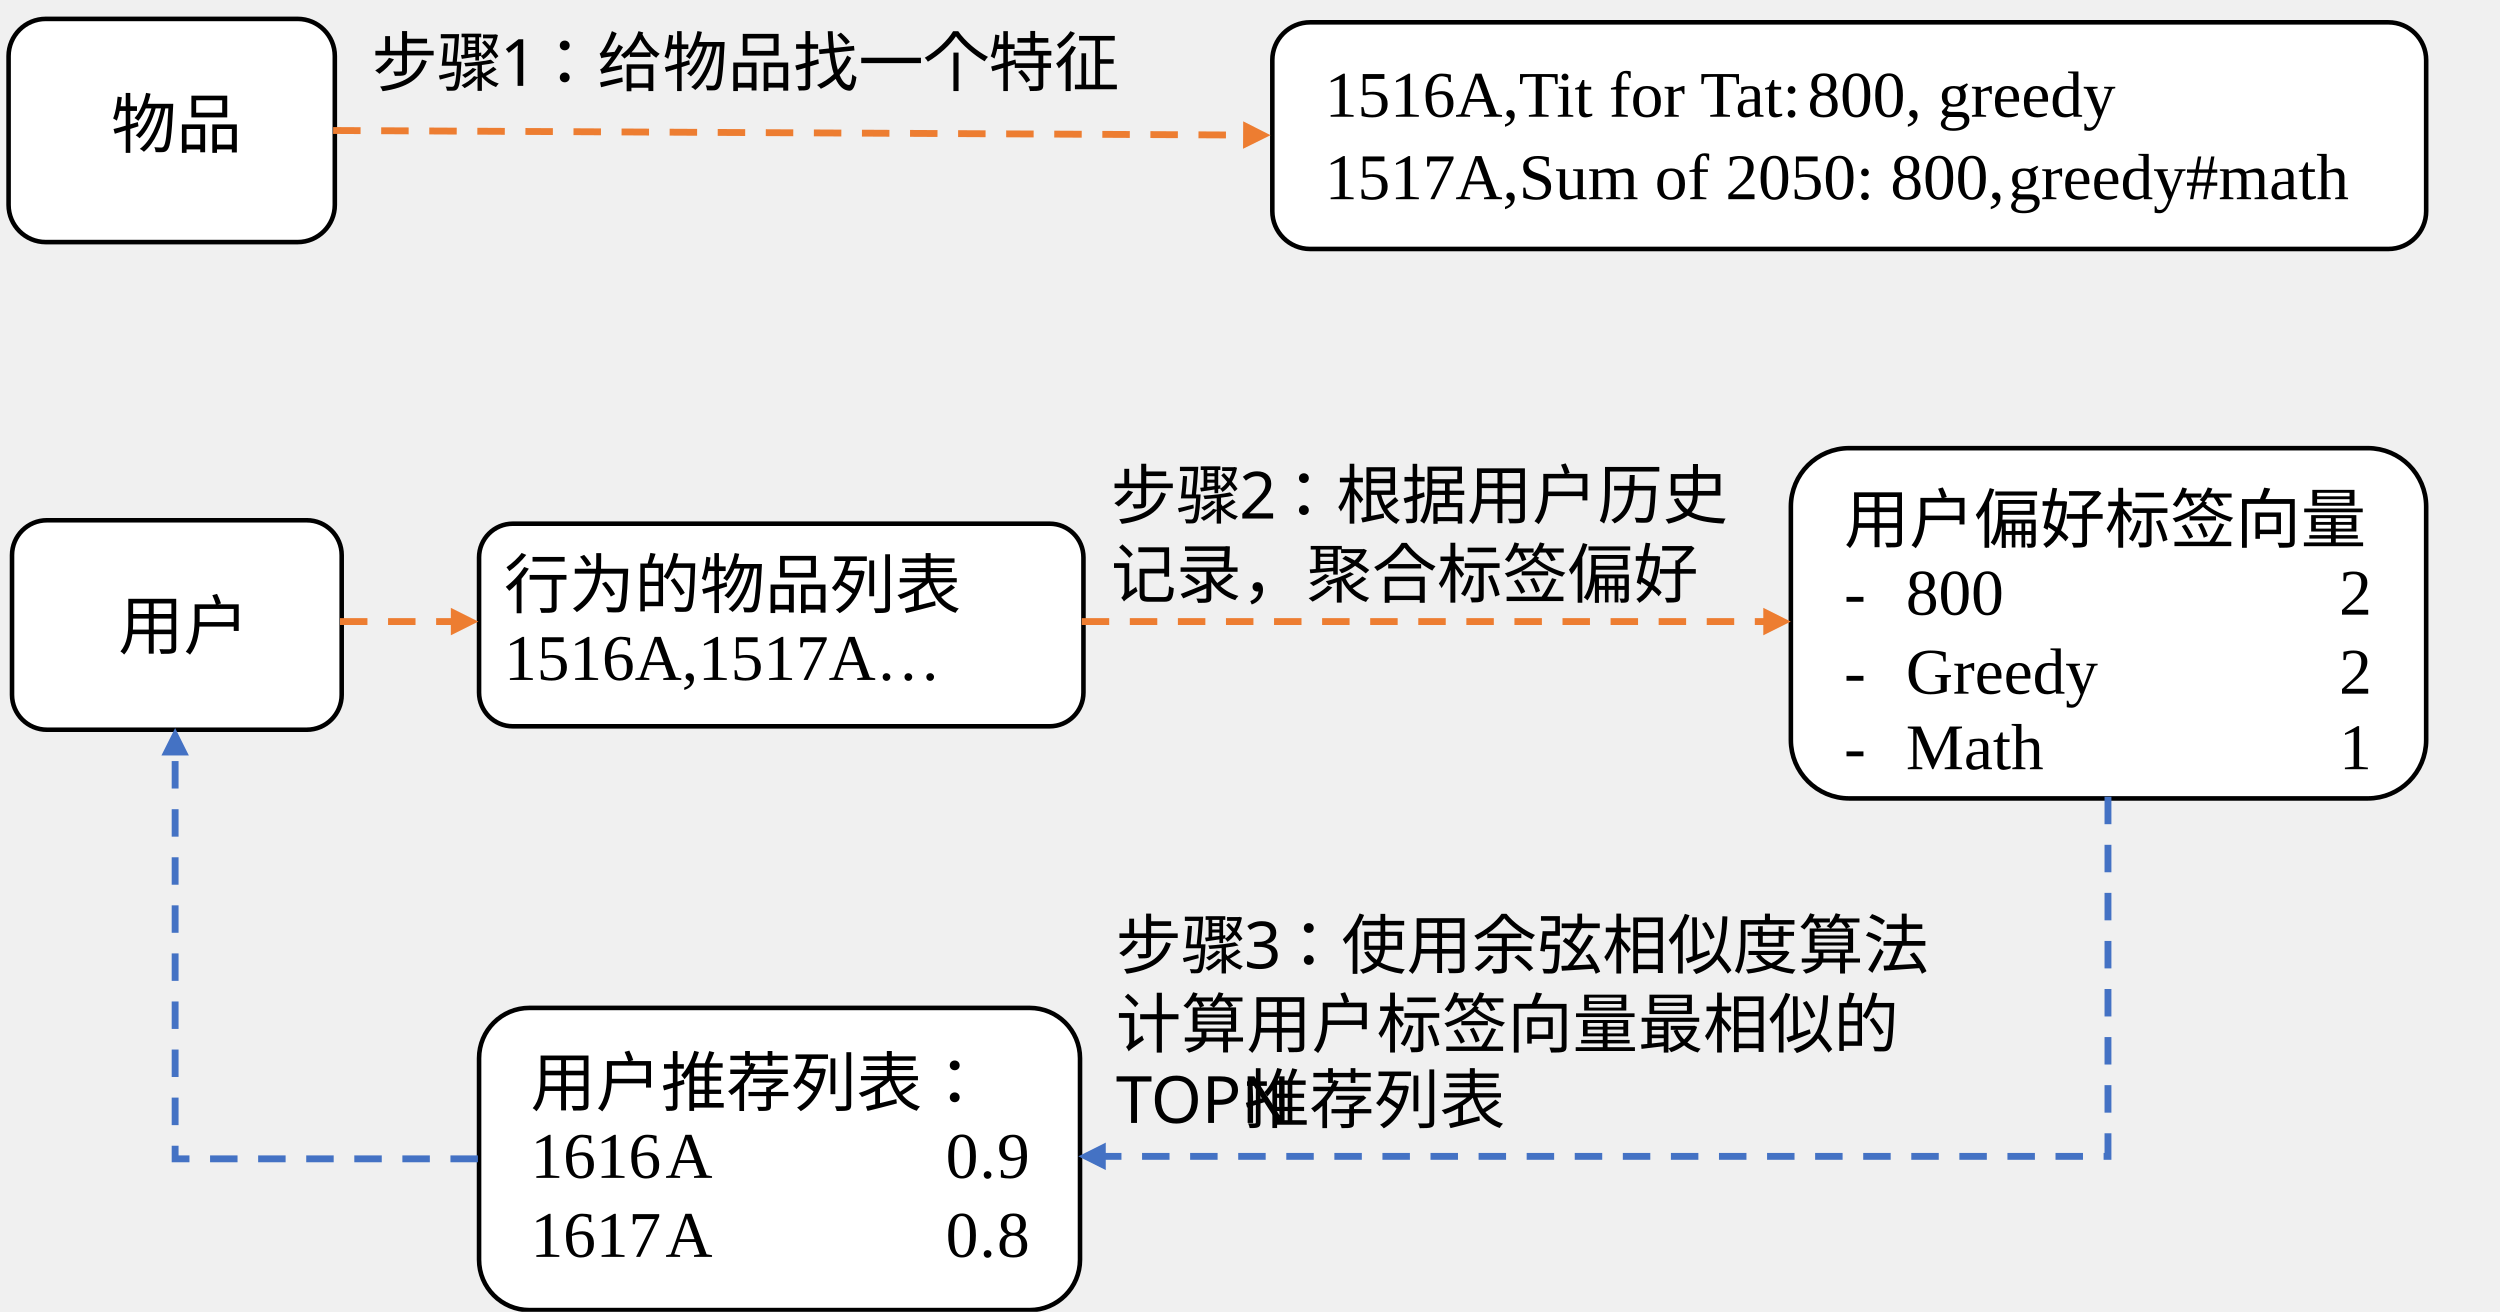
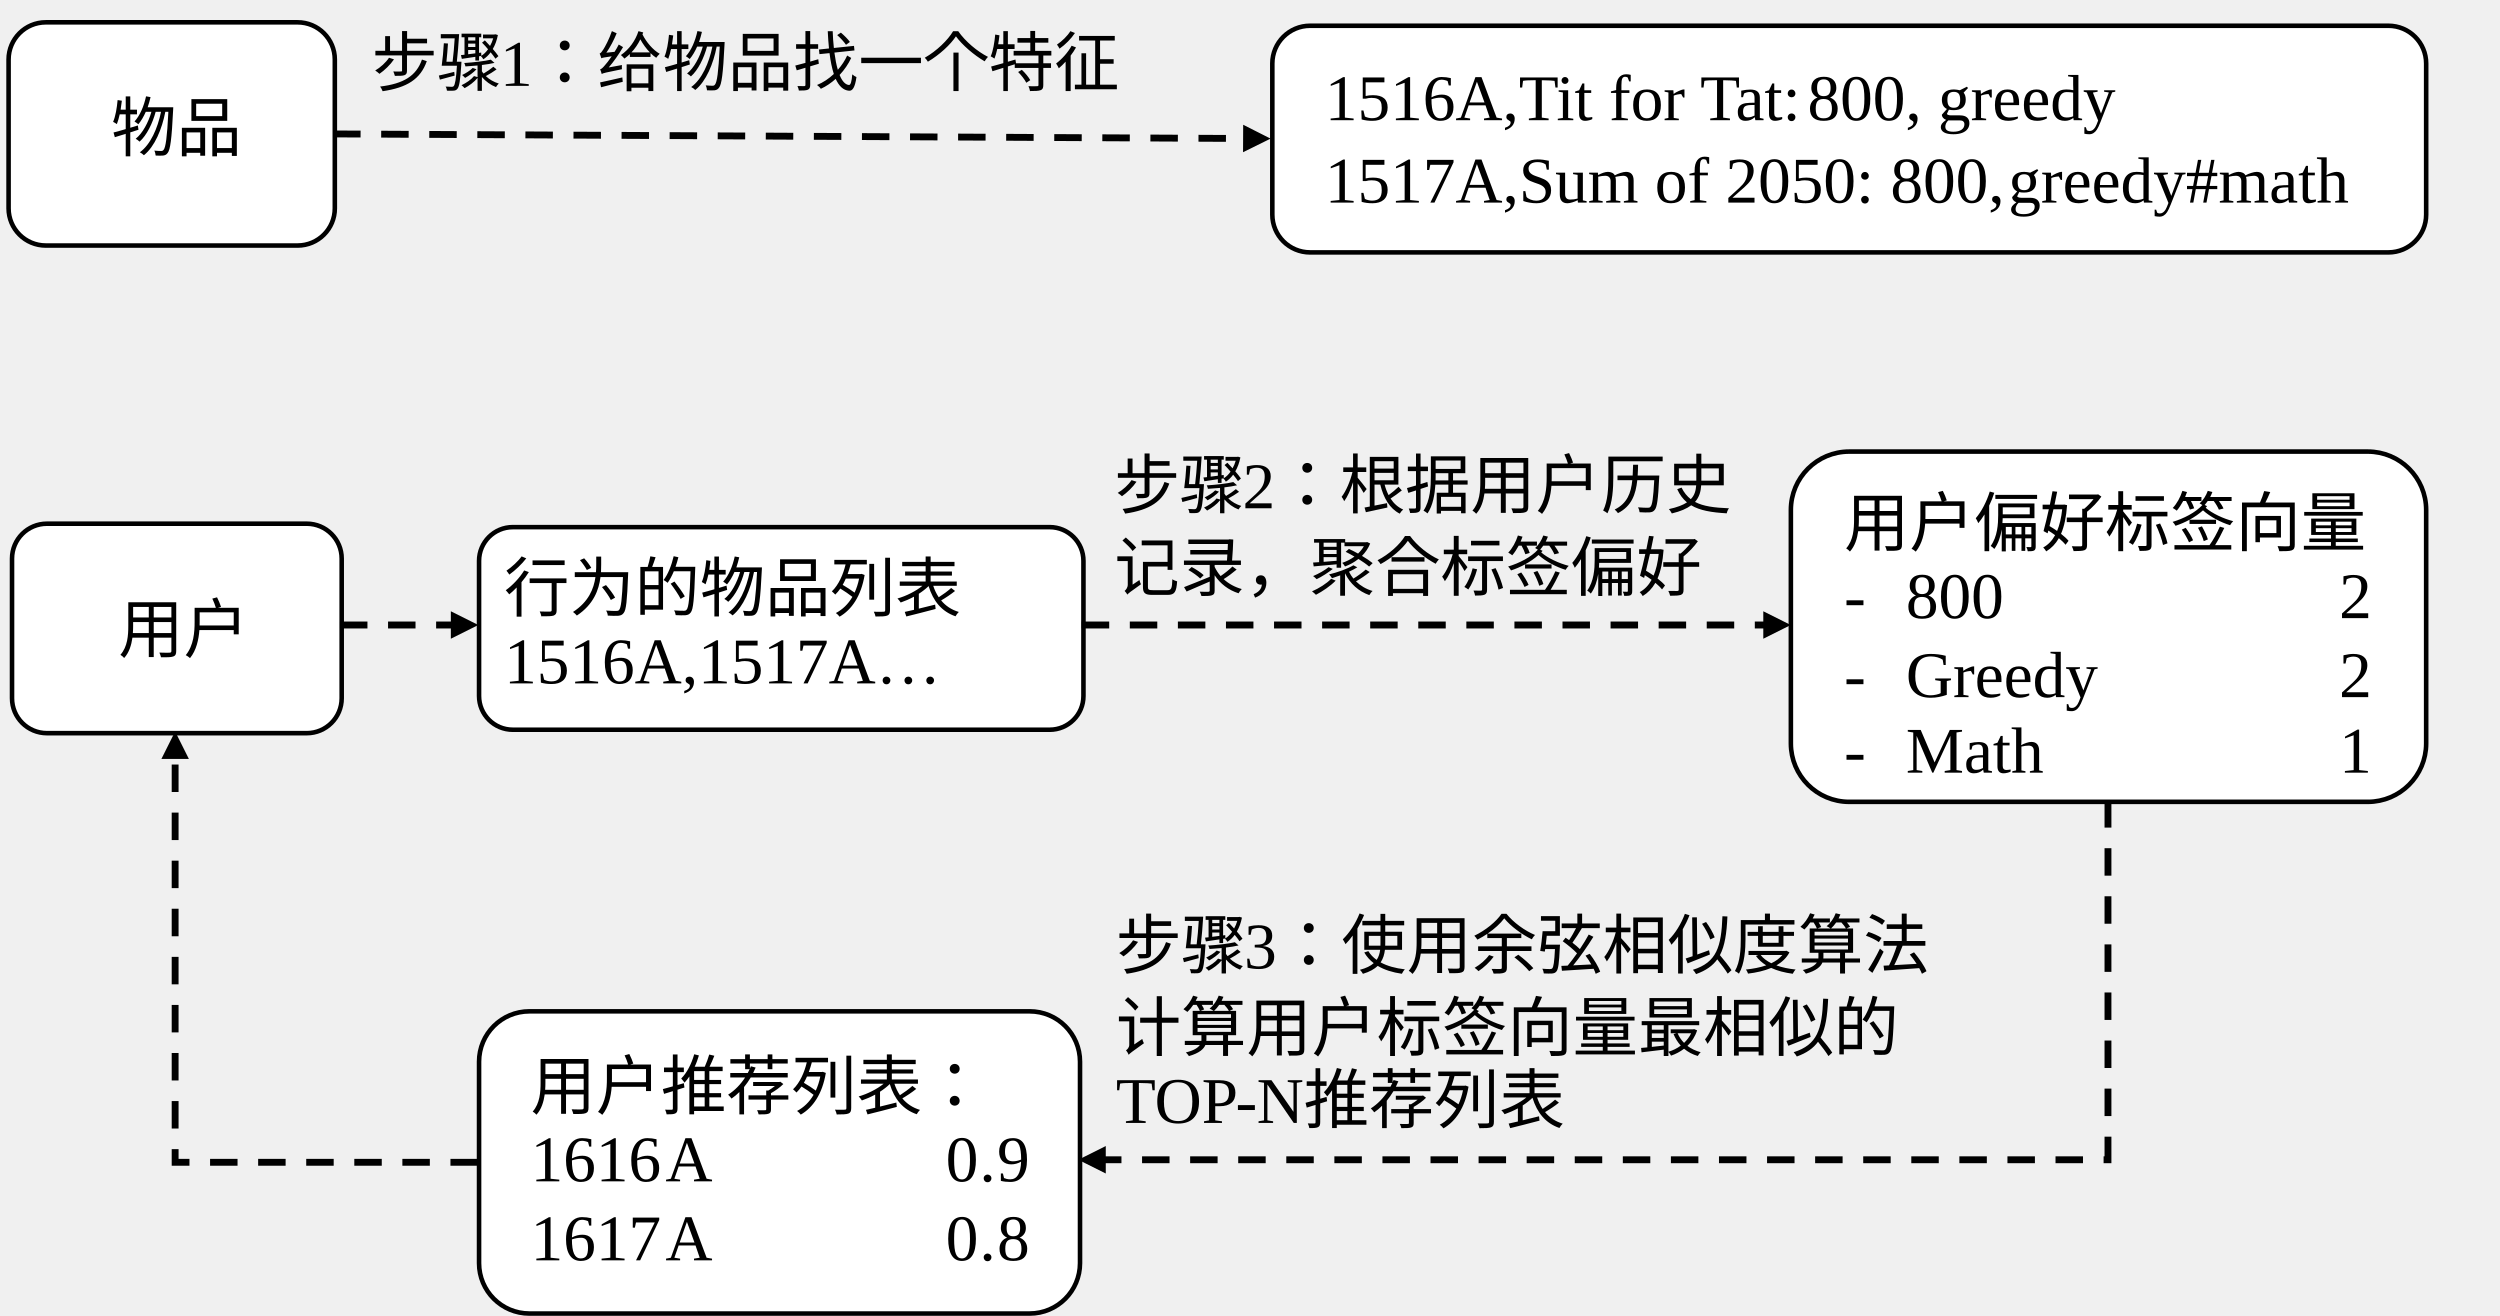
- <svg xmlns="http://www.w3.org/2000/svg" width="728" height="382" overflow="hidden">
+ <svg xmlns="http://www.w3.org/2000/svg" width="728" height="383" overflow="hidden">
  <defs>
    <clipPath id="clip0">
-       <rect x="271" y="189" width="728" height="382" />
+       <rect x="271" y="188" width="728" height="383" />
    </clipPath>
  </defs>
-   <g clip-path="url(#clip0)" transform="translate(-271 -189)">
+   <g clip-path="url(#clip0)" transform="translate(-271 -188)">
    <path d="M273.5 205.334C273.5 199.35 278.35 194.5 284.334 194.5L357.666 194.5C363.65 194.5 368.5 199.35 368.5 205.334L368.5 248.666C368.5 254.65 363.65 259.5 357.666 259.5L284.334 259.5C278.35 259.5 273.5 254.65 273.5 248.666Z" stroke="#000000" stroke-width="1.333" stroke-linejoin="round" stroke-miterlimit="10" fill="#FFFFFF" fill-rule="evenodd" />
    <text font-family="SimSun,SimSun_MSFontService,sans-serif" font-weight="400" font-size="19" transform="translate(303.39 232)">物品</text>
    <path d="M641.5 206.5C641.5 200.425 646.425 195.5 652.5 195.5L966.5 195.5C972.575 195.5 977.5 200.425 977.5 206.5L977.5 250.5C977.5 256.575 972.575 261.5 966.5 261.5L652.5 261.5C646.425 261.5 641.5 256.575 641.5 250.5Z" stroke="#000000" stroke-width="1.333" stroke-linejoin="round" stroke-miterlimit="10" fill="#FFFFFF" fill-rule="evenodd" />
    <path d="M274.5 350.667C274.5 345.052 279.052 340.5 284.667 340.5L360.333 340.5C365.948 340.5 370.5 345.052 370.5 350.667L370.5 391.333C370.5 396.948 365.948 401.5 360.333 401.5L284.667 401.5C279.052 401.5 274.5 396.948 274.5 391.333Z" stroke="#000000" stroke-width="1.333" stroke-linejoin="round" stroke-miterlimit="10" fill="#FFFFFF" fill-rule="evenodd" />
    <text font-family="SimSun,SimSun_MSFontService,sans-serif" font-weight="400" font-size="19" transform="translate(305.454 378)">用户<tspan font-family="Times New Roman,Times New Roman_MSFontService,sans-serif" font-size="19" x="351.361" y="-155">1516A,Tit for Tat:</tspan>
      <tspan font-family="Times New Roman,Times New Roman_MSFontService,sans-serif" font-size="19" x="491.895" y="-155">800, greedy</tspan>
    </text>
-     <path d="M368.005 226 376.005 226.04 375.995 228.04 367.995 228ZM382.005 226.07 390.005 226.11 389.995 228.11 381.995 228.07ZM396.005 226.14 404.005 226.18 403.995 228.18 395.995 228.14ZM410.004 226.21 418.004 226.25 417.994 228.25 409.994 228.21ZM424.004 226.28 432.004 226.32 431.994 228.32 423.994 228.28ZM438.004 226.351 446.004 226.391 445.994 228.391 437.994 228.35ZM452.004 226.421 460.004 226.461 459.994 228.461 451.994 228.421ZM466.004 226.491 474.004 226.531 473.994 228.531 465.994 228.491ZM480.004 226.561 488.004 226.601 487.993 228.601 479.994 228.561ZM494.003 226.631 502.003 226.671 501.993 228.671 493.993 228.631ZM508.003 226.701 516.003 226.741 515.993 228.741 507.993 228.701ZM522.003 226.771 530.003 226.811 529.993 228.811 521.993 228.771ZM536.003 226.841 544.003 226.881 543.993 228.881 535.993 228.841ZM550.003 226.911 558.003 226.951 557.993 228.951 549.993 228.911ZM564.003 226.981 572.002 227.021 571.992 229.021 563.992 228.981ZM578.002 227.052 586.002 227.092 585.992 229.092 577.992 229.051ZM592.002 227.122 600.002 227.162 599.992 229.162 591.992 229.122ZM606.002 227.192 614.002 227.232 613.992 229.232 605.992 229.192ZM620.002 227.262 628.002 227.302 627.992 229.302 619.992 229.262ZM634.002 227.332 634.331 227.334 634.321 229.334 633.992 229.332ZM633.013 224.327 640.993 228.367 632.973 232.327Z" fill="#ED7D31" />
-     <text font-family="SimSun,SimSun_MSFontService,sans-serif" font-weight="400" font-size="19" transform="translate(379.28 214)">步骤<tspan font-size="19" x="37.333" y="0">1</tspan>
+     <path d="M368.005 226 376.005 226.04 375.995 228.04 367.995 228ZM382.005 226.07 390.005 226.11 389.995 228.11 381.995 228.07ZM396.005 226.14 404.005 226.18 403.995 228.18 395.995 228.14ZM410.004 226.21 418.004 226.25 417.994 228.25 409.994 228.21ZM424.004 226.28 432.004 226.32 431.994 228.32 423.994 228.28ZM438.004 226.351 446.004 226.391 445.994 228.391 437.994 228.35ZM452.004 226.421 460.004 226.461 459.994 228.461 451.994 228.421ZM466.004 226.491 474.004 226.531 473.994 228.531 465.994 228.491ZM480.004 226.561 488.004 226.601 487.993 228.601 479.994 228.561ZM494.003 226.631 502.003 226.671 501.993 228.671 493.993 228.631ZM508.003 226.701 516.003 226.741 515.993 228.741 507.993 228.701ZM522.003 226.771 530.003 226.811 529.993 228.811 521.993 228.771ZM536.003 226.841 544.003 226.881 543.993 228.881 535.993 228.841ZM550.003 226.911 558.003 226.951 557.993 228.951 549.993 228.911ZM564.003 226.981 572.002 227.021 571.992 229.021 563.992 228.981ZM578.002 227.052 586.002 227.092 585.992 229.092 577.992 229.051ZM592.002 227.122 600.002 227.162 599.992 229.162 591.992 229.122ZM606.002 227.192 614.002 227.232 613.992 229.232 605.992 229.192ZM620.002 227.262 628.002 227.302 627.992 229.302 619.992 229.262ZM634.002 227.332 634.331 227.334 634.321 229.334 633.992 229.332ZM633.013 224.327 640.993 228.367 632.973 232.327Z" />
+     <text font-family="SimSun,SimSun_MSFontService,sans-serif" font-weight="400" font-size="19" transform="translate(379.28 213)">步骤<tspan font-family="Times New Roman,Times New Roman_MSFontService,sans-serif" font-size="19" x="37.333" y="0">1</tspan>
      <tspan font-size="19" x="46.667" y="0">：给物品找一个特征</tspan>
-       <tspan font-family="Times New Roman,Times New Roman_MSFontService,sans-serif" font-size="19" x="277.535" y="33">1517A,Sum of 2050: 800, </tspan>
-       <tspan font-family="Times New Roman,Times New Roman_MSFontService,sans-serif" font-size="19" x="476.535" y="33">greedy#math</tspan>
+       <tspan font-family="Times New Roman,Times New Roman_MSFontService,sans-serif" font-size="19" x="277.535" y="34">1517A,Sum of 2050: 800, </tspan>
+       <tspan font-family="Times New Roman,Times New Roman_MSFontService,sans-serif" font-size="19" x="476.535" y="34">greedy#math</tspan>
    </text>
    <path d="M410.5 351.334C410.5 345.903 414.903 341.5 420.334 341.5L576.667 341.5C582.097 341.5 586.5 345.903 586.5 351.334L586.5 390.666C586.5 396.097 582.097 400.5 576.667 400.5L420.334 400.5C414.903 400.5 410.5 396.097 410.5 390.666Z" stroke="#000000" stroke-width="1.333" stroke-linejoin="round" stroke-miterlimit="10" fill="#FFFFFF" fill-rule="evenodd" />
    <text font-family="SimSun,SimSun_MSFontService,sans-serif" font-weight="400" font-size="19" transform="translate(417.812 366)">行为的物品列表<tspan font-family="Times New Roman,Times New Roman_MSFontService,sans-serif" font-size="19" x="0" y="21">1516A,1517A…</tspan>
    </text>
-     <path d="M2.60604e-06-1 8-1 8 1-2.60604e-06 1ZM14-1 22-1 22 1 14 1ZM28-1 33.619-1 33.619 1 28 1ZM32.286-4 40.286 0 32.286 4Z" fill="#ED7D31" transform="matrix(1 0 0 -1 370 370)" />
+     <path d="M2.60604e-06-1 8-1 8 1-2.60604e-06 1ZM14-1 22-1 22 1 14 1ZM28-1 33.619-1 33.619 1 28 1ZM32.286-4 40.286 0 32.286 4Z" transform="matrix(1 0 0 -1 370 370)" />
    <path d="M792.5 336.5C792.5 327.111 800.111 319.5 809.5 319.5L960.5 319.5C969.889 319.5 977.5 327.111 977.5 336.5L977.5 404.5C977.5 413.889 969.889 421.5 960.5 421.5L809.5 421.5C800.111 421.5 792.5 413.889 792.5 404.5Z" stroke="#000000" stroke-width="1.333" stroke-linejoin="round" stroke-miterlimit="10" fill="#FFFFFF" fill-rule="evenodd" />
    <text font-family="SimSun,SimSun_MSFontService,sans-serif" font-weight="400" font-size="19" transform="translate(807.998 347)">用户偏好标签向量<tspan font-family="Times New Roman,Times New Roman_MSFontService,sans-serif" font-size="19" x="0" y="21">-</tspan>
      <tspan font-family="Times New Roman,Times New Roman_MSFontService,sans-serif" font-size="19" x="18" y="21">800</tspan>
      <tspan font-family="Times New Roman,Times New Roman_MSFontService,sans-serif" font-size="19" x="144.167" y="21">2</tspan>
      <tspan font-family="Times New Roman,Times New Roman_MSFontService,sans-serif" font-size="19" x="0" y="44">-</tspan>
      <tspan font-family="Times New Roman,Times New Roman_MSFontService,sans-serif" font-size="19" x="18" y="44">Greedy</tspan>
      <tspan font-family="Times New Roman,Times New Roman_MSFontService,sans-serif" font-size="19" x="144.167" y="44">2</tspan>
      <tspan font-family="Times New Roman,Times New Roman_MSFontService,sans-serif" font-size="19" x="0" y="66">-</tspan>
      <tspan font-family="Times New Roman,Times New Roman_MSFontService,sans-serif" font-size="19" x="18" y="66">Math</tspan>
      <tspan font-family="Times New Roman,Times New Roman_MSFontService,sans-serif" font-size="19" x="144.167" y="66">1</tspan>
    </text>
-     <path d="M5.08486e-07-1 8-1 8 1-5.08486e-07 1ZM14-1 22-1 22 1 14 1ZM28-1 36-1 36 1 28 1ZM42-1 50-1 50 1 42 1ZM56-1 64-1 64 1 56 1ZM70-1 78-1 78 1 70 1ZM84-1 92-1 92 1 84 1ZM98-1 106-1 106 1 98 1ZM112-1 120-1 120 1 112 1ZM126-1 134-1 134 1 126 1ZM140-1 148-1 148 1 140 1ZM154-1 162-1 162 1 154 1ZM168-1 176-1 176 1 168 1ZM182-1 190-1 190 1 182 1ZM196-1 199.803-1 199.803 1 196 1ZM198.47-4 206.47 0 198.47 4Z" fill="#ED7D31" transform="matrix(1 0 0 -1 586 370)" />
-     <text font-family="SimSun,SimSun_MSFontService,sans-serif" font-weight="400" font-size="19" transform="translate(594.522 340)">步骤<tspan font-size="19" x="37.333" y="0">2</tspan>
+     <path d="M5.08486e-07-1 8-1 8 1-5.08486e-07 1ZM14-1 22-1 22 1 14 1ZM28-1 36-1 36 1 28 1ZM42-1 50-1 50 1 42 1ZM56-1 64-1 64 1 56 1ZM70-1 78-1 78 1 70 1ZM84-1 92-1 92 1 84 1ZM98-1 106-1 106 1 98 1ZM112-1 120-1 120 1 112 1ZM126-1 134-1 134 1 126 1ZM140-1 148-1 148 1 140 1ZM154-1 162-1 162 1 154 1ZM168-1 176-1 176 1 168 1ZM182-1 190-1 190 1 182 1ZM196-1 199.803-1 199.803 1 196 1ZM198.47-4 206.47 0 198.47 4Z" transform="matrix(1 0 0 -1 586 370)" />
+     <text font-family="SimSun,SimSun_MSFontService,sans-serif" font-weight="400" font-size="19" transform="translate(595.499 336)">步骤<tspan font-family="Times New Roman,Times New Roman_MSFontService,sans-serif" font-size="19" x="37.333" y="0">2</tspan>
      <tspan font-size="19" x="46.667" y="0">：根据用户历史</tspan>
-       <tspan font-size="19" x="0" y="23">记录，聚合标签偏好</tspan>
+       <tspan font-size="19" x="0" y="24">记录，聚合标签偏好</tspan>
    </text>
    <path d="M410.5 497.167C410.5 489.067 417.067 482.5 425.167 482.5L570.833 482.5C578.933 482.5 585.5 489.067 585.5 497.167L585.5 555.833C585.5 563.933 578.933 570.5 570.833 570.5L425.167 570.5C417.067 570.5 410.5 563.933 410.5 555.833Z" stroke="#000000" stroke-width="1.333" stroke-linejoin="round" stroke-miterlimit="10" fill="#FFFFFF" fill-rule="evenodd" />
    <text font-family="SimSun,SimSun_MSFontService,sans-serif" font-weight="400" font-size="19" transform="translate(425.512 511)">用户推荐列表：<tspan font-family="Times New Roman,Times New Roman_MSFontService,sans-serif" font-size="19" x="0" y="21">1616</tspan>
      <tspan font-family="Times New Roman,Times New Roman_MSFontService,sans-serif" font-size="19" x="39.253" y="21">A</tspan>
      <tspan font-family="Times New Roman,Times New Roman_MSFontService,sans-serif" font-size="19" x="120.887" y="21">0</tspan>
      <tspan font-family="Times New Roman,Times New Roman_MSFontService,sans-serif" font-size="19" x="130.693" y="21">.</tspan>
      <tspan font-family="Times New Roman,Times New Roman_MSFontService,sans-serif" font-size="19" x="135.833" y="21">9</tspan>
      <tspan font-family="Times New Roman,Times New Roman_MSFontService,sans-serif" font-size="19" x="0" y="44">1617</tspan>
      <tspan font-family="Times New Roman,Times New Roman_MSFontService,sans-serif" font-size="19" x="39.253" y="44">A</tspan>
      <tspan font-family="Times New Roman,Times New Roman_MSFontService,sans-serif" font-size="19" x="120.887" y="44">0</tspan>
      <tspan font-family="Times New Roman,Times New Roman_MSFontService,sans-serif" font-size="19" x="130.693" y="44">.</tspan>
      <tspan font-family="Times New Roman,Times New Roman_MSFontService,sans-serif" font-size="19" x="135.833" y="44">8</tspan>
    </text>
-     <path d="M885.841 421 885.841 429 883.841 429 883.841 421ZM885.841 435 885.841 443 883.841 443 883.841 435ZM885.841 449 885.841 457 883.841 457 883.841 449ZM885.841 463 885.841 471 883.841 471 883.841 463ZM885.841 477 885.841 485 883.841 485 883.841 477ZM885.841 491 885.841 499 883.841 499 883.841 491ZM885.841 505 885.841 513 883.841 513 883.841 505ZM885.841 519 885.841 526.725 883.566 526.725 883.566 524.725 884.841 524.725 883.841 525.725 883.841 519ZM877.566 526.725 869.566 526.725 869.566 524.725 877.566 524.725ZM863.566 526.725 855.566 526.725 855.566 524.725 863.566 524.725ZM849.566 526.725 841.566 526.725 841.566 524.725 849.566 524.725ZM835.566 526.725 827.566 526.725 827.566 524.725 835.566 524.725ZM821.566 526.725 813.566 526.725 813.566 524.725 821.566 524.725ZM807.566 526.725 799.566 526.725 799.566 524.725 807.566 524.725ZM793.566 526.725 785.566 526.725 785.566 524.725 793.566 524.725ZM779.566 526.725 771.566 526.725 771.566 524.725 779.566 524.725ZM765.566 526.725 757.566 526.725 757.566 524.725 765.566 524.725ZM751.566 526.725 743.566 526.725 743.566 524.725 751.566 524.725ZM737.566 526.725 729.566 526.725 729.566 524.725 737.566 524.725ZM723.566 526.725 715.566 526.725 715.566 524.725 723.566 524.725ZM709.566 526.725 701.566 526.725 701.566 524.725 709.566 524.725ZM695.566 526.725 687.566 526.725 687.566 524.725 695.566 524.725ZM681.566 526.725 673.566 526.725 673.566 524.725 681.566 524.725ZM667.566 526.725 659.566 526.725 659.566 524.725 667.566 524.725ZM653.566 526.725 645.566 526.725 645.566 524.725 653.566 524.725ZM639.566 526.725 631.566 526.725 631.566 524.725 639.566 524.725ZM625.566 526.725 617.566 526.725 617.566 524.725 625.566 524.725ZM611.566 526.725 603.566 526.725 603.566 524.725 611.566 524.725ZM597.566 526.725 591.667 526.725 591.667 524.725 597.566 524.725ZM593 529.725 585 525.725 593 521.725Z" fill="#4472C4" />
-     <text font-family="SimSun,SimSun_MSFontService,sans-serif" font-weight="400" font-size="19" transform="translate(595.951 471)">步骤<tspan font-size="19" x="37.333" y="0">3</tspan>
+     <path d="M885.841 421 885.841 429 883.841 429 883.841 421ZM885.841 435 885.841 443 883.841 443 883.841 435ZM885.841 449 885.841 457 883.841 457 883.841 449ZM885.841 463 885.841 471 883.841 471 883.841 463ZM885.841 477 885.841 485 883.841 485 883.841 477ZM885.841 491 885.841 499 883.841 499 883.841 491ZM885.841 505 885.841 513 883.841 513 883.841 505ZM885.841 519 885.841 526.725 883.567 526.725 883.567 524.725 884.841 524.725 883.841 525.725 883.841 519ZM877.567 526.725 869.567 526.725 869.567 524.725 877.567 524.725ZM863.567 526.725 855.567 526.725 855.567 524.725 863.567 524.725ZM849.567 526.725 841.567 526.725 841.567 524.725 849.567 524.725ZM835.567 526.725 827.567 526.725 827.567 524.725 835.567 524.725ZM821.567 526.725 813.567 526.725 813.567 524.725 821.567 524.725ZM807.567 526.725 799.567 526.725 799.567 524.725 807.567 524.725ZM793.567 526.725 785.567 526.725 785.567 524.725 793.567 524.725ZM779.567 526.725 771.567 526.725 771.567 524.725 779.567 524.725ZM765.567 526.725 757.567 526.725 757.567 524.725 765.567 524.725ZM751.567 526.725 743.567 526.725 743.567 524.725 751.567 524.725ZM737.567 526.725 729.567 526.725 729.567 524.725 737.567 524.725ZM723.567 526.725 715.567 526.725 715.567 524.725 723.567 524.725ZM709.567 526.725 701.567 526.725 701.567 524.725 709.567 524.725ZM695.567 526.725 687.567 526.725 687.567 524.725 695.567 524.725ZM681.567 526.725 673.567 526.725 673.567 524.725 681.567 524.725ZM667.567 526.725 659.567 526.725 659.567 524.725 667.567 524.725ZM653.567 526.725 645.567 526.725 645.567 524.725 653.567 524.725ZM639.567 526.725 631.567 526.725 631.567 524.725 639.567 524.725ZM625.567 526.725 617.567 526.725 617.567 524.725 625.567 524.725ZM611.567 526.725 603.567 526.725 603.567 524.725 611.567 524.725ZM597.567 526.725 591.667 526.725 591.667 524.725 597.567 524.725ZM593 529.725 585 525.725 593 521.725Z" />
+     <text font-family="SimSun,SimSun_MSFontService,sans-serif" font-weight="400" font-size="19" transform="translate(595.951 470)">步骤<tspan font-family="Times New Roman,Times New Roman_MSFontService,sans-serif" font-size="19" x="37.333" y="0">3</tspan>
      <tspan font-size="19" x="46.667" y="0">：使用余弦相似度算法</tspan>
-       <tspan font-size="19" x="0" y="23">计算用户标签向量最相似的</tspan>
-       <tspan font-size="19" x="0" y="45">TOPN</tspan>
-       <tspan font-size="19" x="37.333" y="45">推荐列表</tspan>
-     </text>
-     <path d="M410.171 527.461 402.171 527.461 402.171 525.461 410.171 525.461ZM396.171 527.461 388.171 527.461 388.171 525.461 396.171 525.461ZM382.171 527.461 374.171 527.461 374.171 525.461 382.171 525.461ZM368.171 527.461 360.171 527.461 360.171 525.461 368.171 525.461ZM354.171 527.461 346.171 527.461 346.171 525.461 354.171 525.461ZM340.171 527.461 332.171 527.461 332.171 525.461 340.171 525.461ZM326.171 527.461 321 527.461 321 522.631 323 522.631 323 526.461 322 525.461 326.171 525.461ZM321 516.631 321 508.631 323 508.631 323 516.631ZM321 502.631 321 494.631 323 494.631 323 502.631ZM321 488.631 321 480.631 323 480.631 323 488.631ZM321 474.631 321 466.631 323 466.631 323 474.631ZM321 460.631 321 452.631 323 452.631 323 460.631ZM321 446.631 321 438.631 323 438.631 323 446.631ZM321 432.631 321 424.631 323 424.631 323 432.631ZM321 418.631 321 410.631 323 410.631 323 418.631ZM318 409 322 401 326 409Z" fill="#4472C4" />
+       <tspan font-size="19" x="0" y="24">计算用户标签向量最相似的</tspan>
+       <tspan font-family="Times New Roman,Times New Roman_MSFontService,sans-serif" font-size="19" x="0" y="45">TOP</tspan>
+       <tspan font-family="Times New Roman,Times New Roman_MSFontService,sans-serif" font-size="19" x="34.827" y="45">-</tspan>
+       <tspan font-family="Times New Roman,Times New Roman_MSFontService,sans-serif" font-size="19" x="40.993" y="45">N</tspan>推荐列表</text>
+     <path d="M410.171 527.461 402.171 527.461 402.171 525.461 410.171 525.461ZM396.171 527.461 388.171 527.461 388.171 525.461 396.171 525.461ZM382.171 527.461 374.171 527.461 374.171 525.461 382.171 525.461ZM368.171 527.461 360.171 527.461 360.171 525.461 368.171 525.461ZM354.171 527.461 346.171 527.461 346.171 525.461 354.171 525.461ZM340.171 527.461 332.171 527.461 332.171 525.461 340.171 525.461ZM326.171 527.461 321 527.461 321 522.631 323 522.631 323 526.461 322 525.461 326.171 525.461ZM321 516.631 321 508.631 323 508.631 323 516.631ZM321 502.631 321 494.631 323 494.631 323 502.631ZM321 488.631 321 480.631 323 480.631 323 488.631ZM321 474.631 321 466.631 323 466.631 323 474.631ZM321 460.631 321 452.631 323 452.631 323 460.631ZM321 446.631 321 438.631 323 438.631 323 446.631ZM321 432.631 321 424.631 323 424.631 323 432.631ZM321 418.631 321 410.631 323 410.631 323 418.631ZM318 409 322 401 326 409Z" />
  </g>
</svg>
